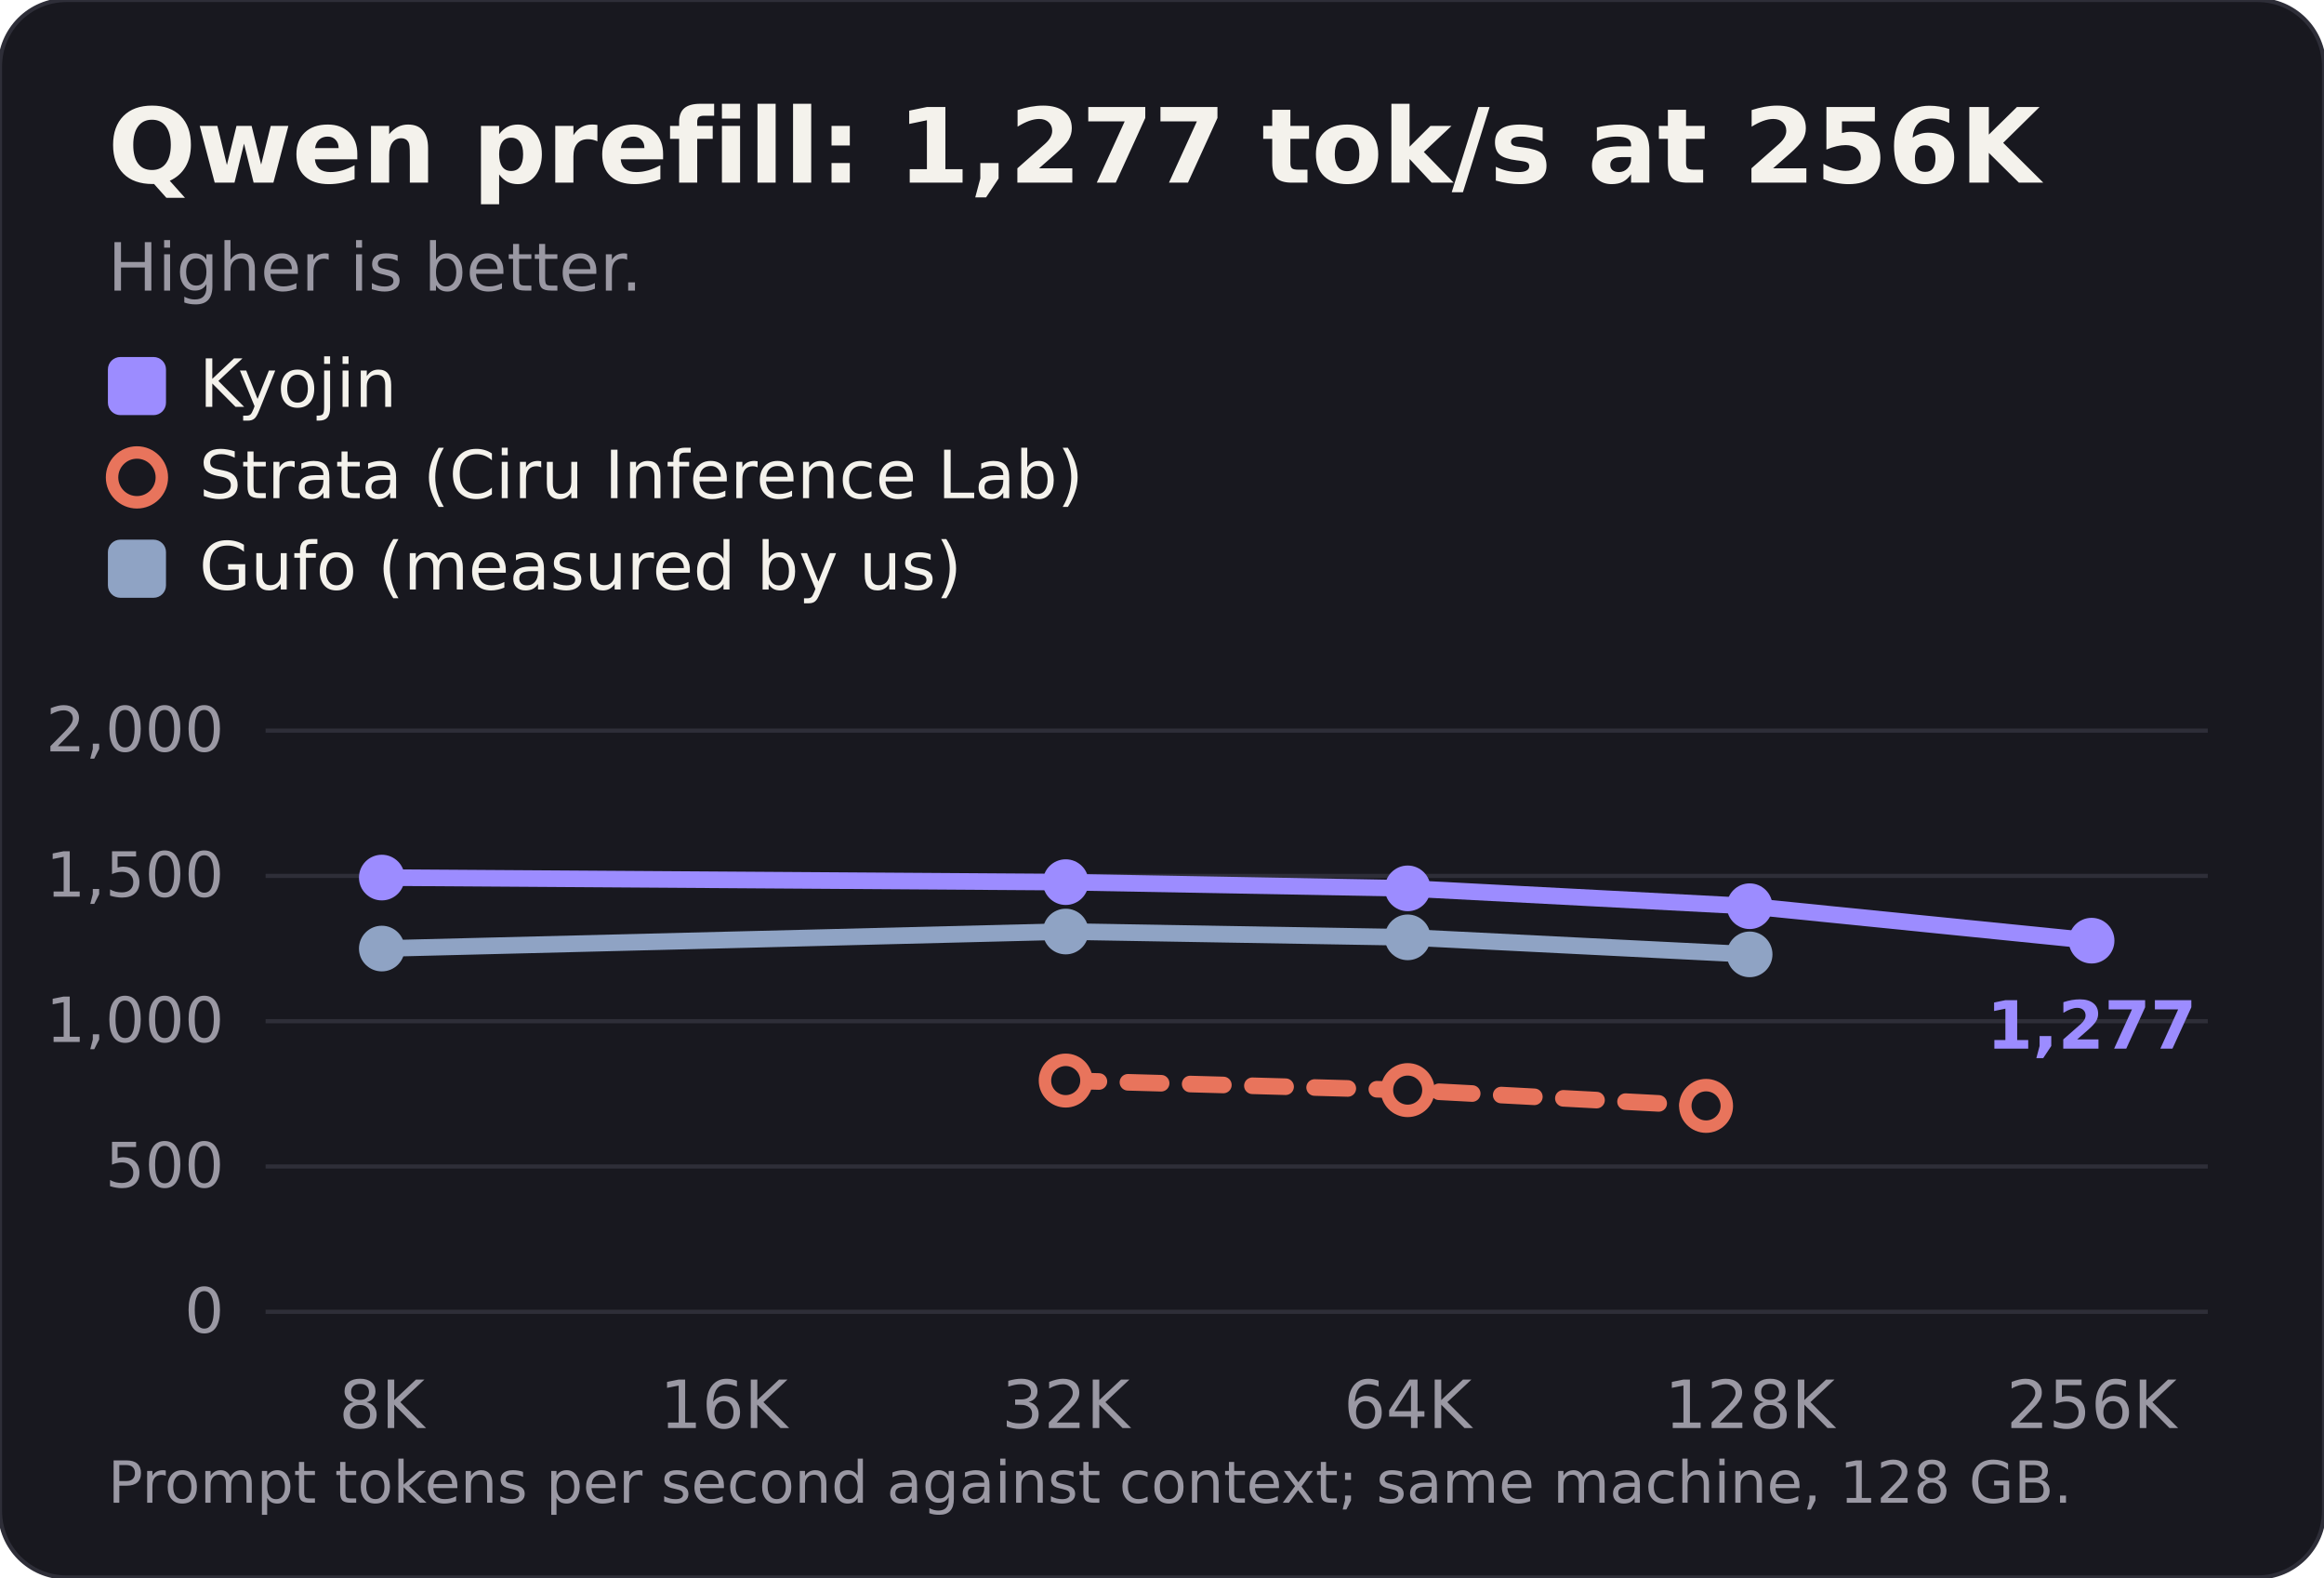
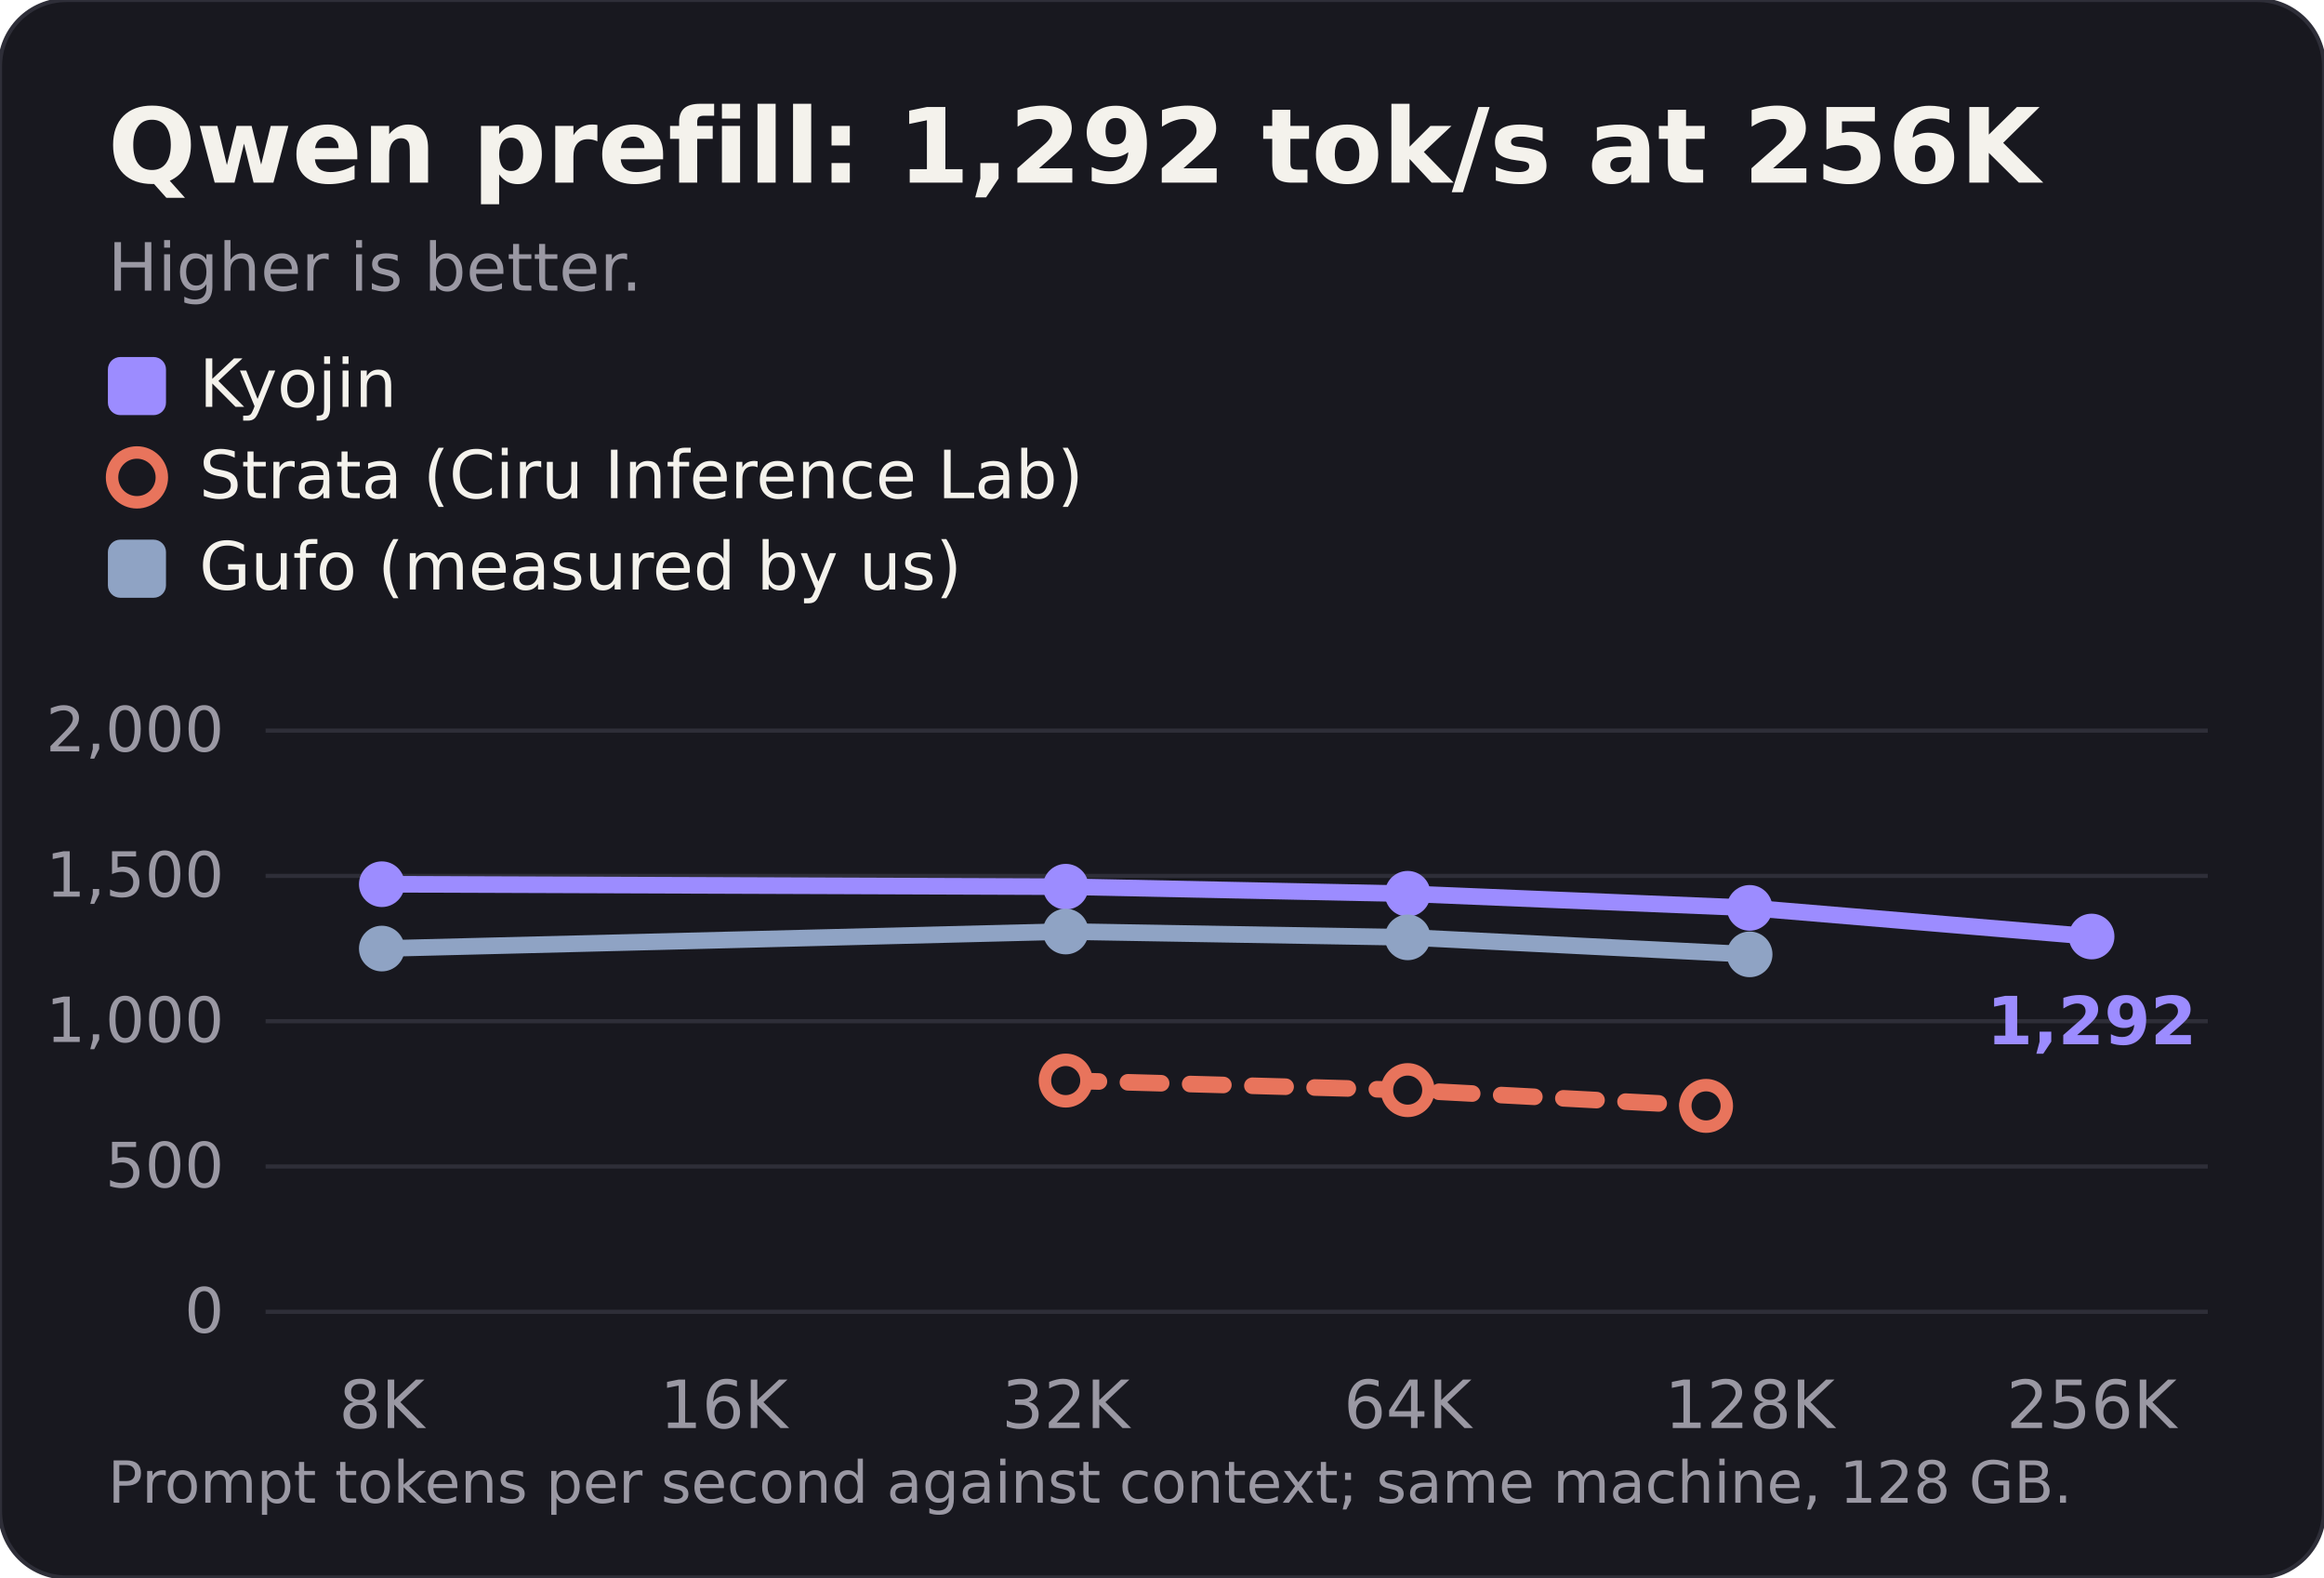
<svg xmlns="http://www.w3.org/2000/svg" width="560" height="380" viewBox="0 0 560 380" font-family="'Ubuntu Sans','DejaVu Sans',Helvetica,Arial,sans-serif">
  <rect width="560" height="380" rx="16" fill="#18181F" stroke="#2E2E38" />
-   <text x="26" y="44" fill="#F4F2EC" font-size="25" text-anchor="start" font-weight="700">Qwen prefill: 1,277 tok/s at 256K</text>
+   <text x="26" y="44" fill="#F4F2EC" font-size="25" text-anchor="start" font-weight="700">Qwen prefill: 1,292 tok/s at 256K</text>
  <text x="26" y="70" fill="#9A98A3" font-size="16" text-anchor="start" font-weight="400">Higher is better.</text>
  <line x1="64" x2="532" y1="316.0" y2="316.0" stroke="#2E2E38" />
  <text x="54" y="321.0" fill="#9A98A3" font-size="15" text-anchor="end" font-weight="400">0</text>
  <line x1="64" x2="532" y1="281.0" y2="281.0" stroke="#2E2E38" />
  <text x="54" y="286.0" fill="#9A98A3" font-size="15" text-anchor="end" font-weight="400">500</text>
  <line x1="64" x2="532" y1="246.0" y2="246.0" stroke="#2E2E38" />
  <text x="54" y="251.0" fill="#9A98A3" font-size="15" text-anchor="end" font-weight="400">1,000</text>
  <line x1="64" x2="532" y1="211.0" y2="211.0" stroke="#2E2E38" />
  <text x="54" y="216.0" fill="#9A98A3" font-size="15" text-anchor="end" font-weight="400">1,500</text>
  <line x1="64" x2="532" y1="176.0" y2="176.0" stroke="#2E2E38" />
  <text x="54" y="181.0" fill="#9A98A3" font-size="15" text-anchor="end" font-weight="400">2,000</text>
  <text x="92.0" y="344" fill="#9A98A3" font-size="16" text-anchor="middle" font-weight="400">8K</text>
  <text x="174.4" y="344" fill="#9A98A3" font-size="16" text-anchor="middle" font-weight="400">16K</text>
  <text x="256.8" y="344" fill="#9A98A3" font-size="16" text-anchor="middle" font-weight="400">32K</text>
  <text x="339.2" y="344" fill="#9A98A3" font-size="16" text-anchor="middle" font-weight="400">64K</text>
  <text x="411.108" y="344" fill="#9A98A3" font-size="16" text-anchor="middle" font-weight="400" />
  <text x="421.6" y="344" fill="#9A98A3" font-size="16" text-anchor="middle" font-weight="400">128K</text>
  <text x="504.0" y="344" fill="#9A98A3" font-size="16" text-anchor="middle" font-weight="400">256K</text>
  <rect x="26" y="86" width="14" height="14" rx="3" fill="#9C8CFF" />
  <text x="48" y="98" fill="#F4F2EC" font-size="16" text-anchor="start" font-weight="400">Kyojin</text>
-   <polyline fill="none" stroke="#9C8CFF" stroke-width="4" stroke-linejoin="round" stroke-linecap="round" points="92.0,211.4 256.8,212.5 339.2,214.0 421.6,218.3 504.0,226.6" />
-   <circle cx="92.0" cy="211.4" r="5.5" fill="#9C8CFF" />
-   <circle cx="256.8" cy="212.5" r="5.5" fill="#9C8CFF" />
-   <circle cx="339.2" cy="214.0" r="5.5" fill="#9C8CFF" />
-   <circle cx="421.6" cy="218.3" r="5.5" fill="#9C8CFF" />
-   <circle cx="504.0" cy="226.6" r="5.5" fill="#9C8CFF" />
-   <text x="504.0" y="252.61" fill="#9C8CFF" font-size="16" text-anchor="middle" font-weight="700">1,277</text>
+   <polyline fill="none" stroke="#9C8CFF" stroke-width="4" stroke-linejoin="round" stroke-linecap="round" points="92.0,213.0 256.8,213.6 339.2,215.3 421.6,218.7 504.0,225.6" />
+   <circle cx="92.0" cy="213.0" r="5.5" fill="#9C8CFF" />
+   <circle cx="256.8" cy="213.6" r="5.5" fill="#9C8CFF" />
+   <circle cx="339.2" cy="215.3" r="5.5" fill="#9C8CFF" />
+   <circle cx="421.6" cy="218.7" r="5.5" fill="#9C8CFF" />
+   <circle cx="504.0" cy="225.6" r="5.5" fill="#9C8CFF" />
+   <text x="504.0" y="251.56" fill="#9C8CFF" font-size="16" text-anchor="middle" font-weight="700">1,292</text>
  <rect x="27" y="109" width="12" height="12" rx="6" fill="#18181F" stroke="#E8745C" stroke-width="3" />
  <text x="48" y="120" fill="#F4F2EC" font-size="16" text-anchor="start" font-weight="400">Strata (Ciru Inference Lab)</text>
  <polyline fill="none" stroke="#E8745C" stroke-width="4" stroke-linejoin="round" stroke-linecap="round" stroke-dasharray="8 7" points="256.8,260.3 339.2,262.6 411.1,266.4" />
  <circle cx="256.8" cy="260.3" r="5" fill="#18181F" stroke="#E8745C" stroke-width="3" />
  <circle cx="339.2" cy="262.6" r="5" fill="#18181F" stroke="#E8745C" stroke-width="3" />
  <circle cx="411.1" cy="266.4" r="5" fill="#18181F" stroke="#E8745C" stroke-width="3" />
  <rect x="26" y="130" width="14" height="14" rx="3" fill="#8FA3C4" />
  <text x="48" y="142" fill="#F4F2EC" font-size="16" text-anchor="start" font-weight="400">Gufo (measured by us)</text>
  <polyline fill="none" stroke="#8FA3C4" stroke-width="4" stroke-linejoin="round" stroke-linecap="round" points="92.0,228.5 256.8,224.4 339.2,225.8 421.6,229.9" />
  <circle cx="92.0" cy="228.5" r="5.5" fill="#8FA3C4" />
  <circle cx="256.8" cy="224.4" r="5.5" fill="#8FA3C4" />
  <circle cx="339.2" cy="225.8" r="5.5" fill="#8FA3C4" />
  <circle cx="421.6" cy="229.9" r="5.5" fill="#8FA3C4" />
  <text x="26" y="362" fill="#9A98A3" font-size="14" text-anchor="start" font-weight="400">Prompt tokens per second against context; same machine, 128 GB.</text>
</svg>
